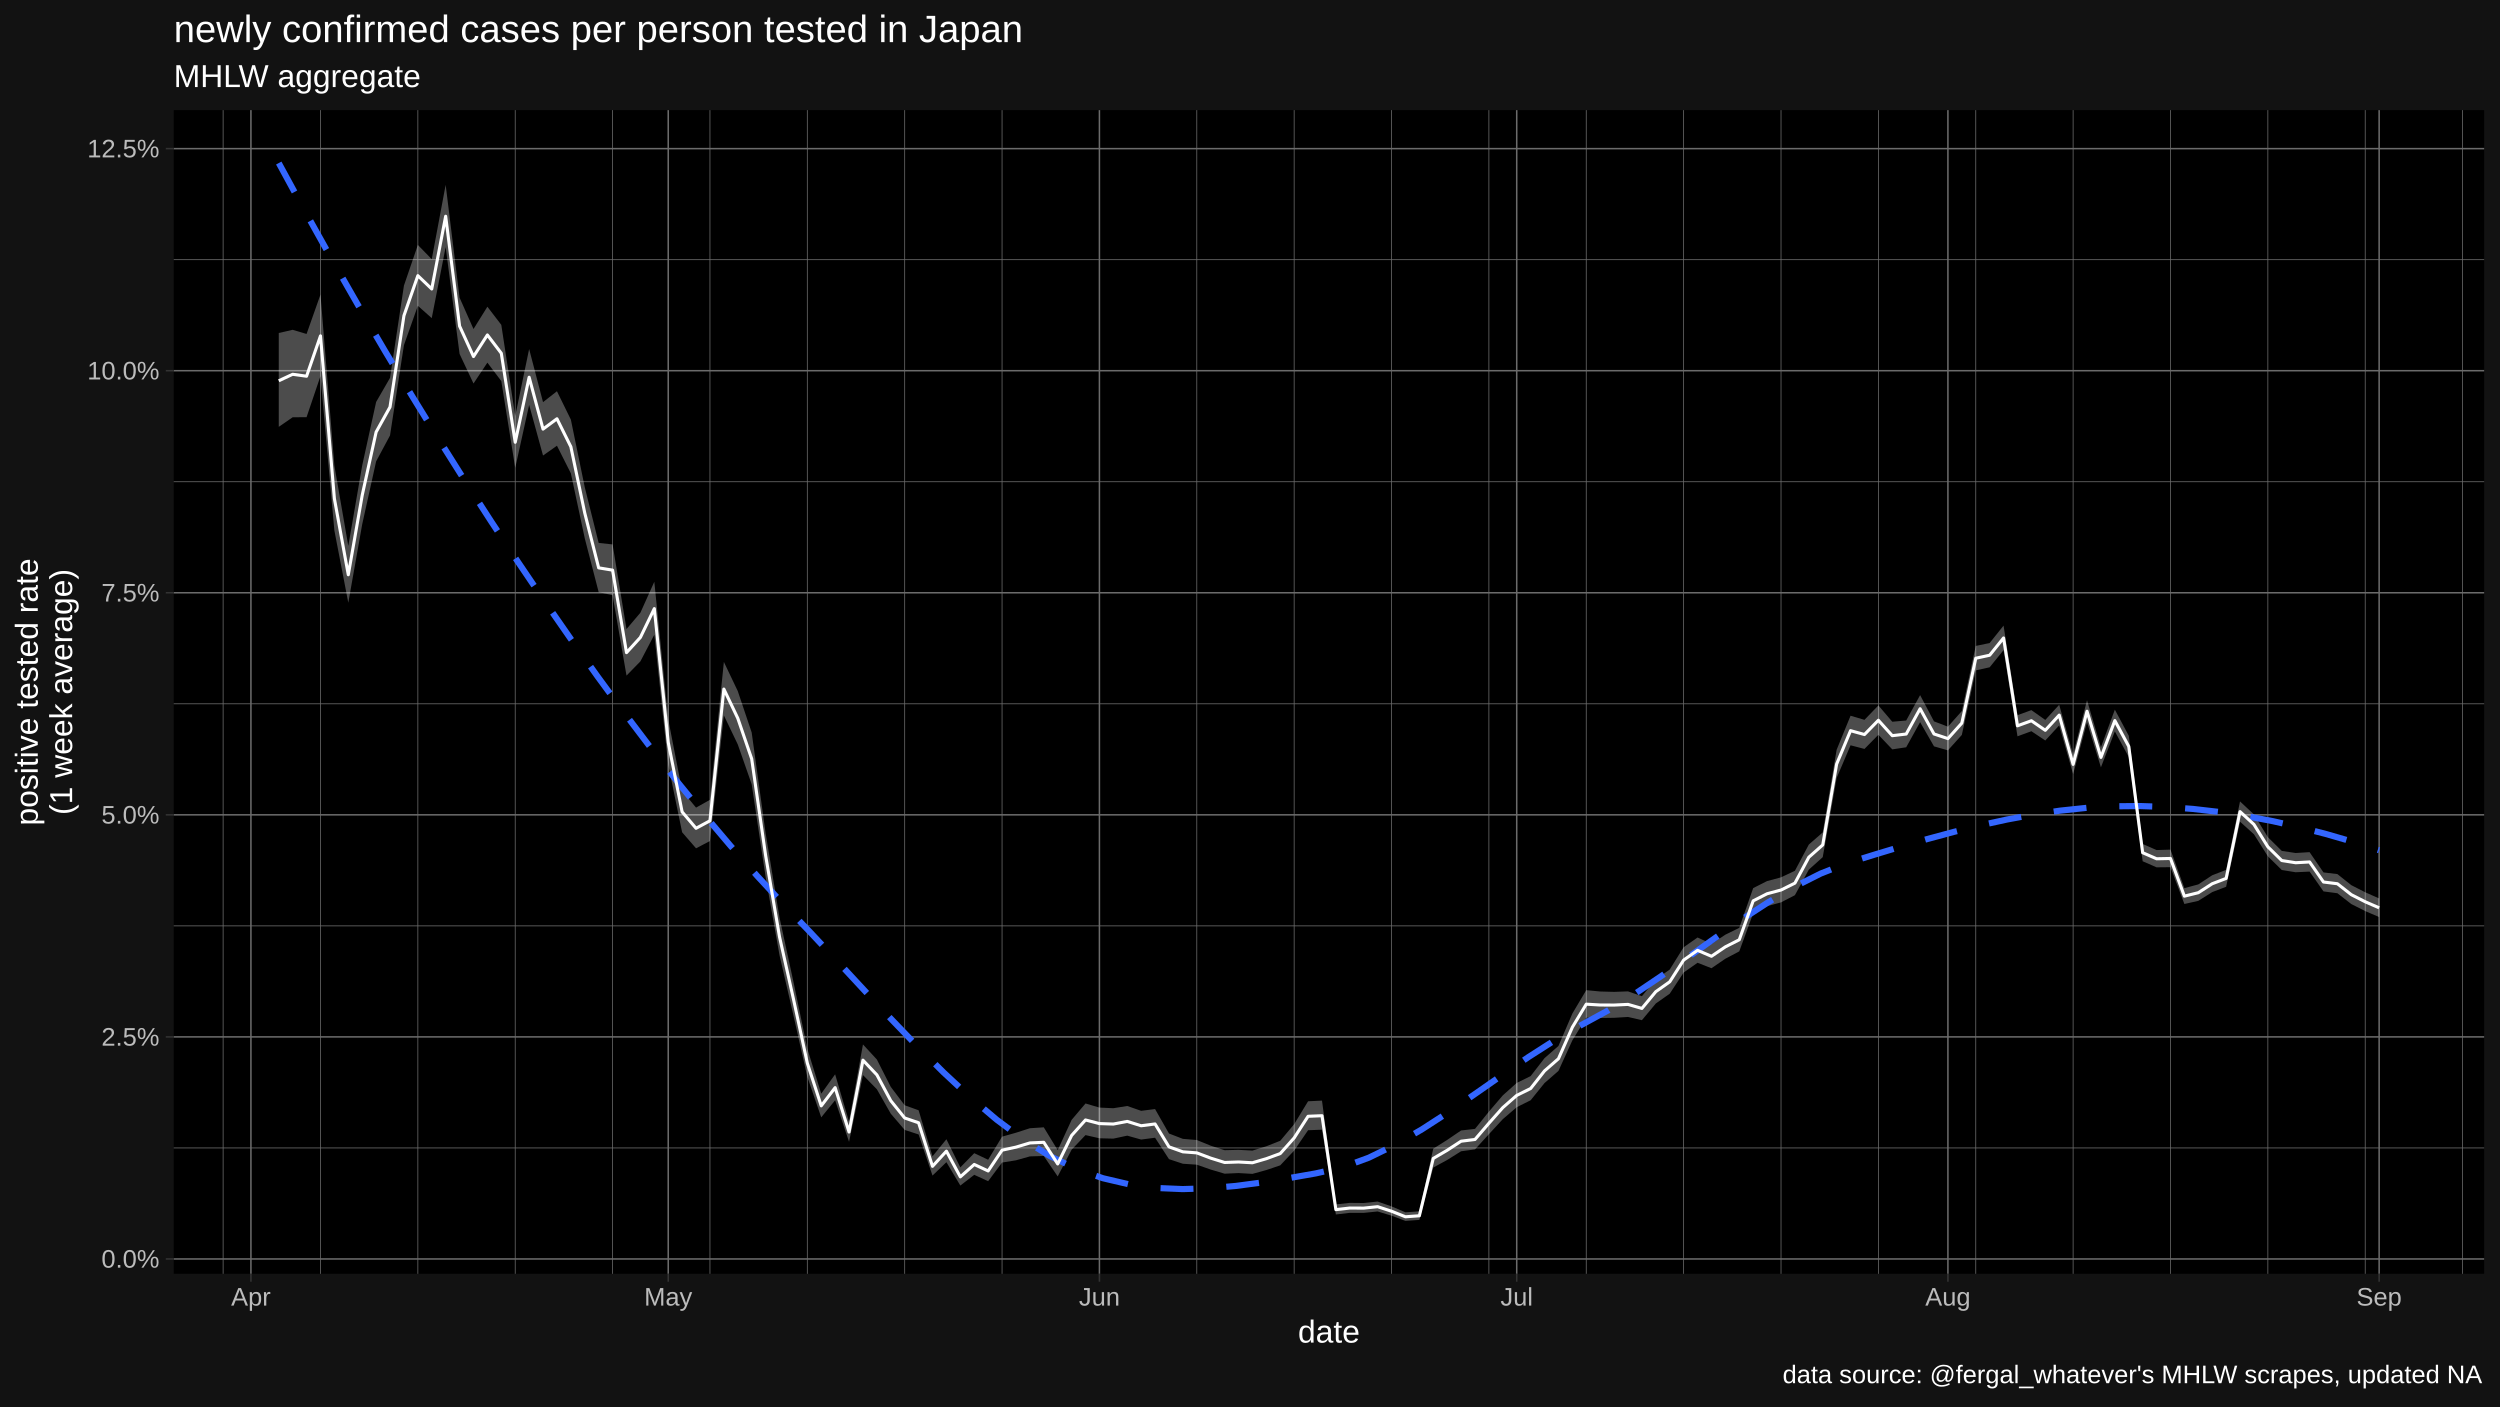
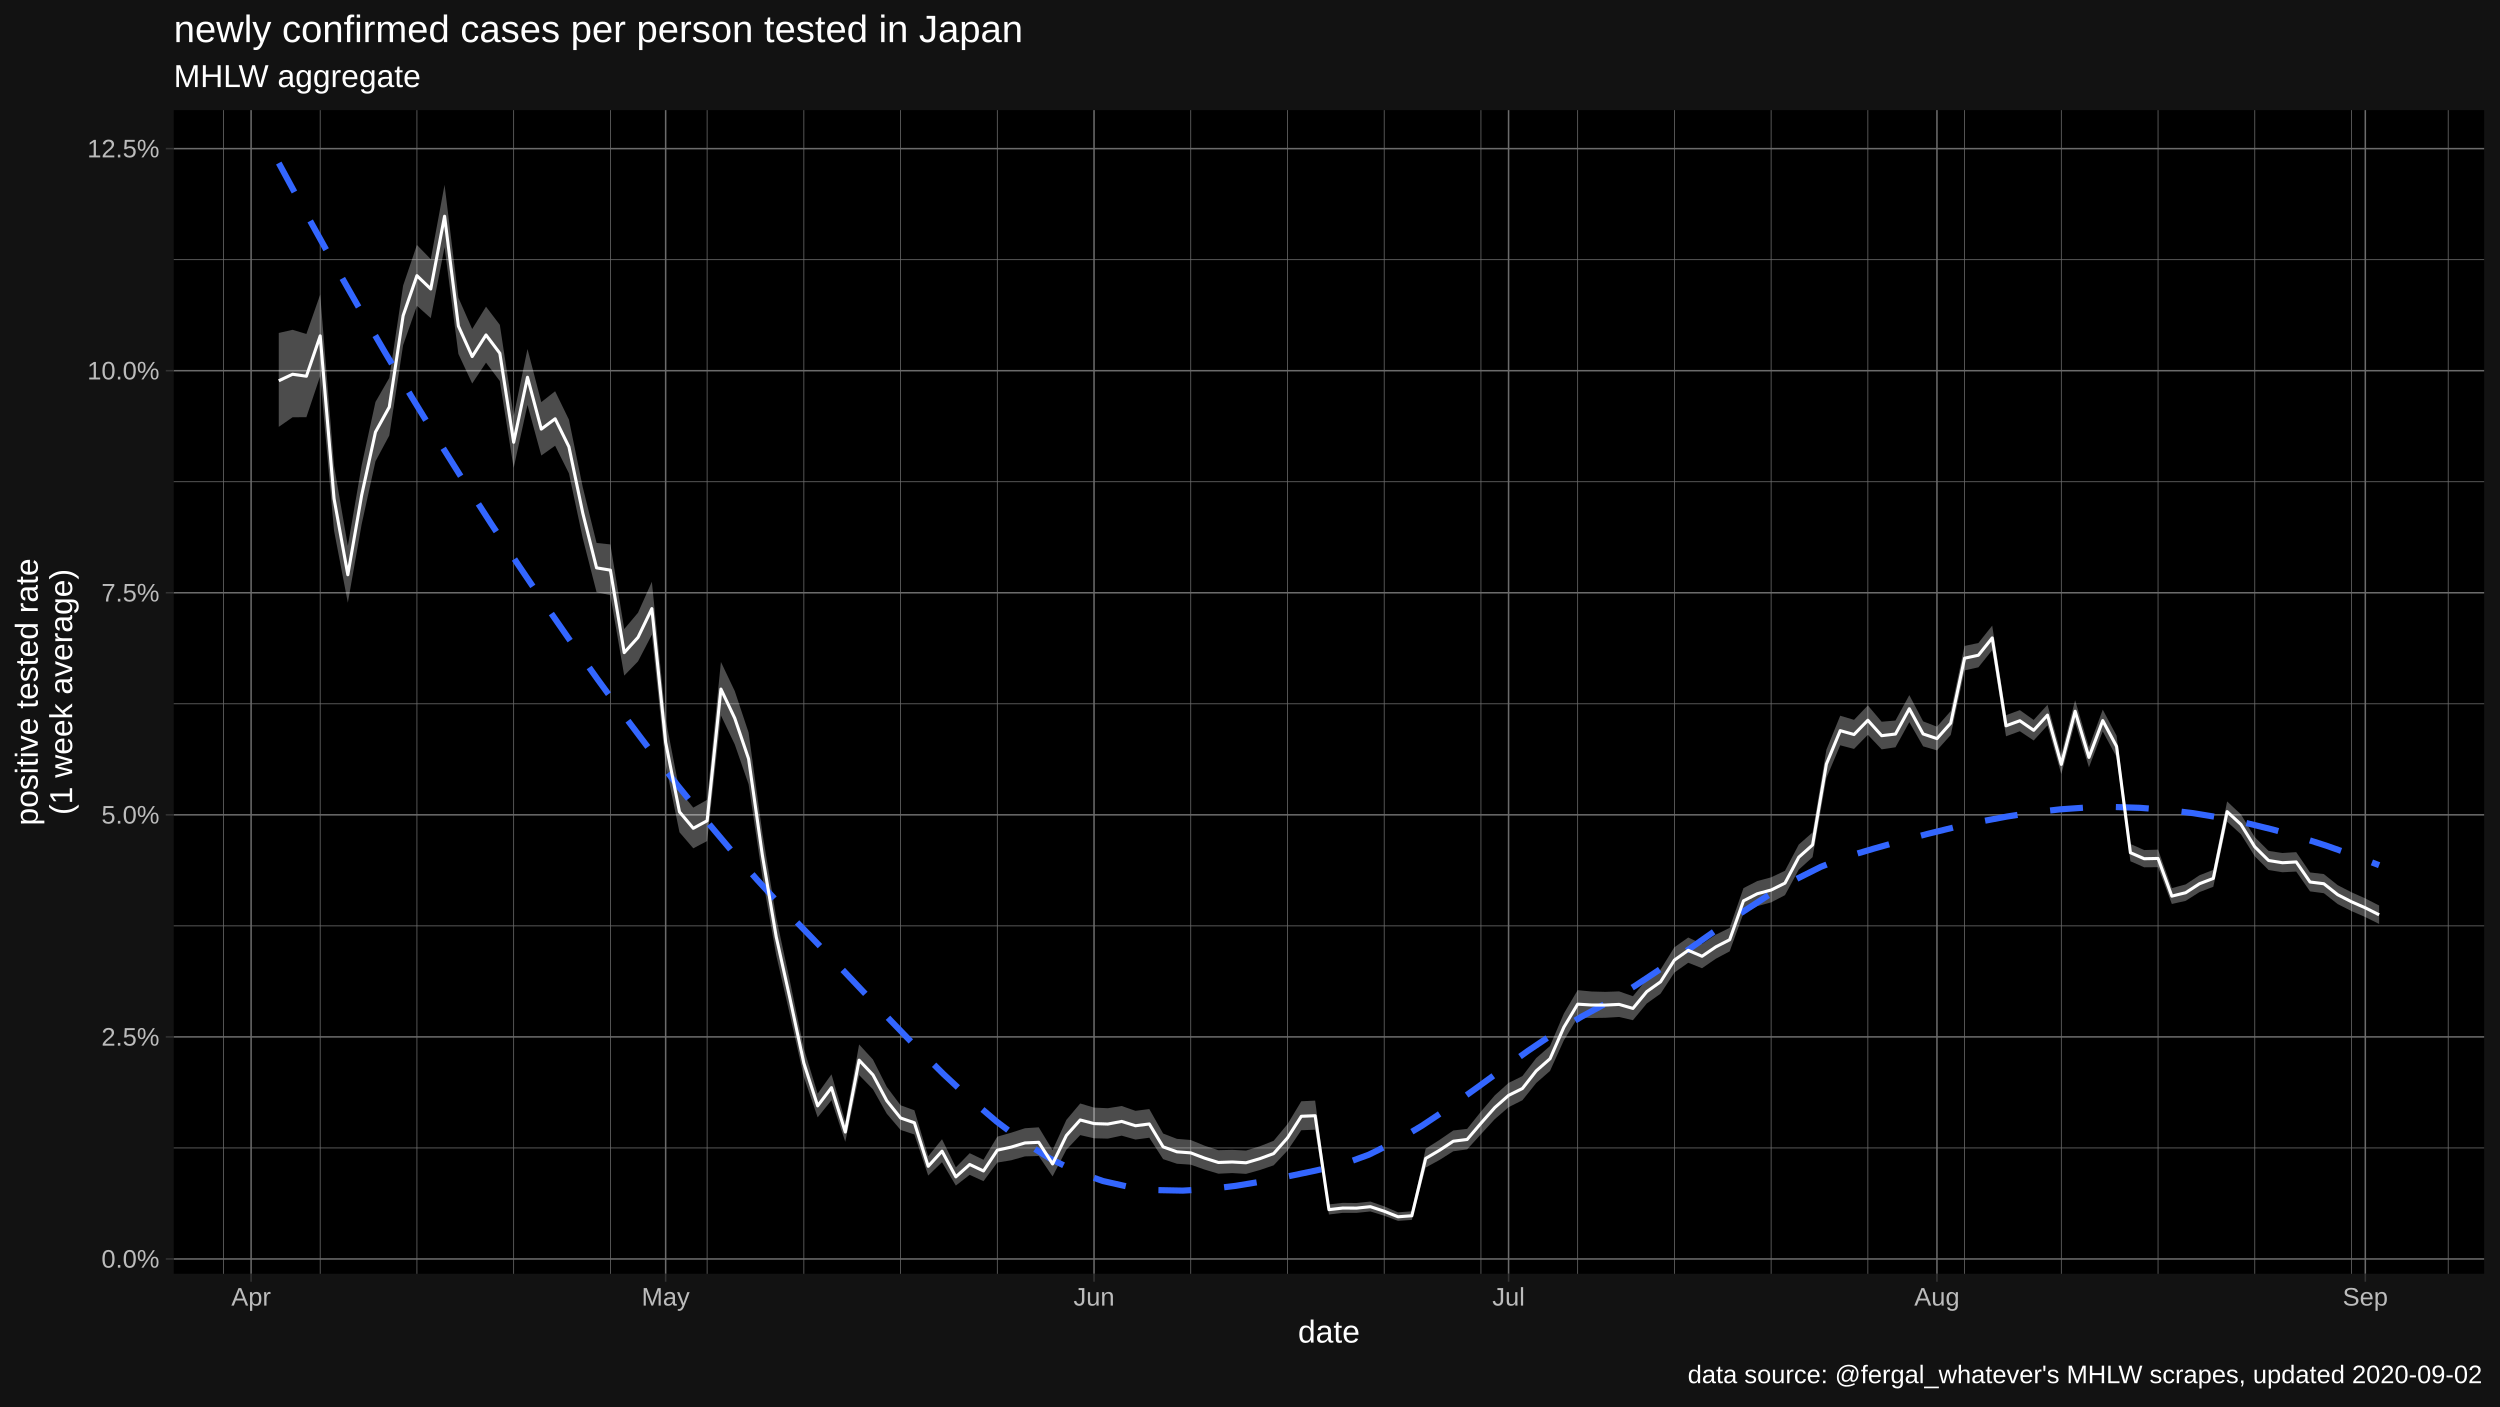
<svg xmlns="http://www.w3.org/2000/svg" viewBox="0 0 864.00 486.00">
  <defs>
    <style type="text/css">
    line, polyline, polygon, path, rect, circle {
      fill: none;
      stroke: #000000;
      stroke-linecap: round;
      stroke-linejoin: round;
      stroke-miterlimit: 10.00;
    }
  </style>
  </defs>
  <rect width="100%" height="100%" style="stroke: none; fill: #FFFFFF;" />
  <rect x="0.00" y="0.00" width="864.00" height="486.00" style="stroke-width: 1.07; stroke: #121212; fill: #121212;" />
  <defs>
    <clipPath id="cpNjAuMDR8ODU4LjUyfDQ0MC4yMnwzOC4wNw==">
      <rect x="60.04" y="38.07" width="798.48" height="402.15" />
    </clipPath>
  </defs>
  <rect x="60.04" y="38.07" width="798.48" height="402.15" style="stroke-width: 1.07; stroke: none; fill: #000000;" clip-path="url(#cpNjAuMDR8ODU4LjUyfDQ0MC4yMnwzOC4wNw==)" />
  <polyline points="60.04,396.72 858.52,396.72 " style="stroke-width: 0.27; stroke: #6B6B6B; stroke-linecap: butt;" clip-path="url(#cpNjAuMDR8ODU4LjUyfDQ0MC4yMnwzOC4wNw==)" />
  <polyline points="60.04,319.98 858.52,319.98 " style="stroke-width: 0.27; stroke: #6B6B6B; stroke-linecap: butt;" clip-path="url(#cpNjAuMDR8ODU4LjUyfDQ0MC4yMnwzOC4wNw==)" />
  <polyline points="60.04,243.23 858.52,243.23 " style="stroke-width: 0.27; stroke: #6B6B6B; stroke-linecap: butt;" clip-path="url(#cpNjAuMDR8ODU4LjUyfDQ0MC4yMnwzOC4wNw==)" />
  <polyline points="60.04,166.48 858.52,166.48 " style="stroke-width: 0.27; stroke: #6B6B6B; stroke-linecap: butt;" clip-path="url(#cpNjAuMDR8ODU4LjUyfDQ0MC4yMnwzOC4wNw==)" />
  <polyline points="60.04,89.74 858.52,89.74 " style="stroke-width: 0.27; stroke: #6B6B6B; stroke-linecap: butt;" clip-path="url(#cpNjAuMDR8ODU4LjUyfDQ0MC4yMnwzOC4wNw==)" />
-   <polyline points="77.11,440.22 77.11,38.07 " style="stroke-width: 0.27; stroke: #6B6B6B; stroke-linecap: butt;" clip-path="url(#cpNjAuMDR8ODU4LjUyfDQ0MC4yMnwzOC4wNw==)" />
-   <polyline points="110.76,440.22 110.76,38.07 " style="stroke-width: 0.27; stroke: #6B6B6B; stroke-linecap: butt;" clip-path="url(#cpNjAuMDR8ODU4LjUyfDQ0MC4yMnwzOC4wNw==)" />
-   <polyline points="144.41,440.22 144.41,38.07 " style="stroke-width: 0.27; stroke: #6B6B6B; stroke-linecap: butt;" clip-path="url(#cpNjAuMDR8ODU4LjUyfDQ0MC4yMnwzOC4wNw==)" />
-   <polyline points="178.06,440.22 178.06,38.07 " style="stroke-width: 0.27; stroke: #6B6B6B; stroke-linecap: butt;" clip-path="url(#cpNjAuMDR8ODU4LjUyfDQ0MC4yMnwzOC4wNw==)" />
-   <polyline points="211.71,440.22 211.71,38.07 " style="stroke-width: 0.27; stroke: #6B6B6B; stroke-linecap: butt;" clip-path="url(#cpNjAuMDR8ODU4LjUyfDQ0MC4yMnwzOC4wNw==)" />
-   <polyline points="245.36,440.22 245.36,38.07 " style="stroke-width: 0.27; stroke: #6B6B6B; stroke-linecap: butt;" clip-path="url(#cpNjAuMDR8ODU4LjUyfDQ0MC4yMnwzOC4wNw==)" />
-   <polyline points="279.01,440.22 279.01,38.07 " style="stroke-width: 0.27; stroke: #6B6B6B; stroke-linecap: butt;" clip-path="url(#cpNjAuMDR8ODU4LjUyfDQ0MC4yMnwzOC4wNw==)" />
-   <polyline points="312.66,440.22 312.66,38.07 " style="stroke-width: 0.27; stroke: #6B6B6B; stroke-linecap: butt;" clip-path="url(#cpNjAuMDR8ODU4LjUyfDQ0MC4yMnwzOC4wNw==)" />
-   <polyline points="346.31,440.22 346.31,38.07 " style="stroke-width: 0.27; stroke: #6B6B6B; stroke-linecap: butt;" clip-path="url(#cpNjAuMDR8ODU4LjUyfDQ0MC4yMnwzOC4wNw==)" />
-   <polyline points="413.61,440.22 413.61,38.07 " style="stroke-width: 0.27; stroke: #6B6B6B; stroke-linecap: butt;" clip-path="url(#cpNjAuMDR8ODU4LjUyfDQ0MC4yMnwzOC4wNw==)" />
-   <polyline points="447.26,440.22 447.26,38.07 " style="stroke-width: 0.27; stroke: #6B6B6B; stroke-linecap: butt;" clip-path="url(#cpNjAuMDR8ODU4LjUyfDQ0MC4yMnwzOC4wNw==)" />
-   <polyline points="480.91,440.22 480.91,38.07 " style="stroke-width: 0.27; stroke: #6B6B6B; stroke-linecap: butt;" clip-path="url(#cpNjAuMDR8ODU4LjUyfDQ0MC4yMnwzOC4wNw==)" />
-   <polyline points="514.56,440.22 514.56,38.07 " style="stroke-width: 0.27; stroke: #6B6B6B; stroke-linecap: butt;" clip-path="url(#cpNjAuMDR8ODU4LjUyfDQ0MC4yMnwzOC4wNw==)" />
-   <polyline points="548.21,440.22 548.21,38.07 " style="stroke-width: 0.27; stroke: #6B6B6B; stroke-linecap: butt;" clip-path="url(#cpNjAuMDR8ODU4LjUyfDQ0MC4yMnwzOC4wNw==)" />
-   <polyline points="581.86,440.22 581.86,38.07 " style="stroke-width: 0.27; stroke: #6B6B6B; stroke-linecap: butt;" clip-path="url(#cpNjAuMDR8ODU4LjUyfDQ0MC4yMnwzOC4wNw==)" />
-   <polyline points="615.52,440.22 615.52,38.07 " style="stroke-width: 0.27; stroke: #6B6B6B; stroke-linecap: butt;" clip-path="url(#cpNjAuMDR8ODU4LjUyfDQ0MC4yMnwzOC4wNw==)" />
-   <polyline points="649.17,440.22 649.17,38.07 " style="stroke-width: 0.27; stroke: #6B6B6B; stroke-linecap: butt;" clip-path="url(#cpNjAuMDR8ODU4LjUyfDQ0MC4yMnwzOC4wNw==)" />
-   <polyline points="682.82,440.22 682.82,38.07 " style="stroke-width: 0.27; stroke: #6B6B6B; stroke-linecap: butt;" clip-path="url(#cpNjAuMDR8ODU4LjUyfDQ0MC4yMnwzOC4wNw==)" />
-   <polyline points="716.47,440.22 716.47,38.07 " style="stroke-width: 0.27; stroke: #6B6B6B; stroke-linecap: butt;" clip-path="url(#cpNjAuMDR8ODU4LjUyfDQ0MC4yMnwzOC4wNw==)" />
-   <polyline points="750.12,440.22 750.12,38.07 " style="stroke-width: 0.27; stroke: #6B6B6B; stroke-linecap: butt;" clip-path="url(#cpNjAuMDR8ODU4LjUyfDQ0MC4yMnwzOC4wNw==)" />
-   <polyline points="783.77,440.22 783.77,38.07 " style="stroke-width: 0.27; stroke: #6B6B6B; stroke-linecap: butt;" clip-path="url(#cpNjAuMDR8ODU4LjUyfDQ0MC4yMnwzOC4wNw==)" />
-   <polyline points="817.42,440.22 817.42,38.07 " style="stroke-width: 0.27; stroke: #6B6B6B; stroke-linecap: butt;" clip-path="url(#cpNjAuMDR8ODU4LjUyfDQ0MC4yMnwzOC4wNw==)" />
-   <polyline points="851.07,440.22 851.07,38.07 " style="stroke-width: 0.27; stroke: #6B6B6B; stroke-linecap: butt;" clip-path="url(#cpNjAuMDR8ODU4LjUyfDQ0MC4yMnwzOC4wNw==)" />
+   <polyline points="77.23,440.22 77.23,38.07 " style="stroke-width: 0.27; stroke: #6B6B6B; stroke-linecap: butt;" clip-path="url(#cpNjAuMDR8ODU4LjUyfDQ0MC4yMnwzOC4wNw==)" />
+   <polyline points="110.66,440.22 110.66,38.07 " style="stroke-width: 0.27; stroke: #6B6B6B; stroke-linecap: butt;" clip-path="url(#cpNjAuMDR8ODU4LjUyfDQ0MC4yMnwzOC4wNw==)" />
+   <polyline points="144.09,440.22 144.09,38.07 " style="stroke-width: 0.27; stroke: #6B6B6B; stroke-linecap: butt;" clip-path="url(#cpNjAuMDR8ODU4LjUyfDQ0MC4yMnwzOC4wNw==)" />
+   <polyline points="177.52,440.22 177.52,38.07 " style="stroke-width: 0.27; stroke: #6B6B6B; stroke-linecap: butt;" clip-path="url(#cpNjAuMDR8ODU4LjUyfDQ0MC4yMnwzOC4wNw==)" />
+   <polyline points="210.95,440.22 210.95,38.07 " style="stroke-width: 0.27; stroke: #6B6B6B; stroke-linecap: butt;" clip-path="url(#cpNjAuMDR8ODU4LjUyfDQ0MC4yMnwzOC4wNw==)" />
+   <polyline points="244.38,440.22 244.38,38.07 " style="stroke-width: 0.27; stroke: #6B6B6B; stroke-linecap: butt;" clip-path="url(#cpNjAuMDR8ODU4LjUyfDQ0MC4yMnwzOC4wNw==)" />
+   <polyline points="277.81,440.22 277.81,38.07 " style="stroke-width: 0.27; stroke: #6B6B6B; stroke-linecap: butt;" clip-path="url(#cpNjAuMDR8ODU4LjUyfDQ0MC4yMnwzOC4wNw==)" />
+   <polyline points="311.24,440.22 311.24,38.07 " style="stroke-width: 0.27; stroke: #6B6B6B; stroke-linecap: butt;" clip-path="url(#cpNjAuMDR8ODU4LjUyfDQ0MC4yMnwzOC4wNw==)" />
+   <polyline points="344.67,440.22 344.67,38.07 " style="stroke-width: 0.27; stroke: #6B6B6B; stroke-linecap: butt;" clip-path="url(#cpNjAuMDR8ODU4LjUyfDQ0MC4yMnwzOC4wNw==)" />
+   <polyline points="411.52,440.22 411.52,38.07 " style="stroke-width: 0.27; stroke: #6B6B6B; stroke-linecap: butt;" clip-path="url(#cpNjAuMDR8ODU4LjUyfDQ0MC4yMnwzOC4wNw==)" />
+   <polyline points="444.95,440.22 444.95,38.07 " style="stroke-width: 0.27; stroke: #6B6B6B; stroke-linecap: butt;" clip-path="url(#cpNjAuMDR8ODU4LjUyfDQ0MC4yMnwzOC4wNw==)" />
+   <polyline points="478.38,440.22 478.38,38.07 " style="stroke-width: 0.27; stroke: #6B6B6B; stroke-linecap: butt;" clip-path="url(#cpNjAuMDR8ODU4LjUyfDQ0MC4yMnwzOC4wNw==)" />
+   <polyline points="511.81,440.22 511.81,38.07 " style="stroke-width: 0.27; stroke: #6B6B6B; stroke-linecap: butt;" clip-path="url(#cpNjAuMDR8ODU4LjUyfDQ0MC4yMnwzOC4wNw==)" />
+   <polyline points="545.24,440.22 545.24,38.07 " style="stroke-width: 0.27; stroke: #6B6B6B; stroke-linecap: butt;" clip-path="url(#cpNjAuMDR8ODU4LjUyfDQ0MC4yMnwzOC4wNw==)" />
+   <polyline points="578.67,440.22 578.67,38.07 " style="stroke-width: 0.27; stroke: #6B6B6B; stroke-linecap: butt;" clip-path="url(#cpNjAuMDR8ODU4LjUyfDQ0MC4yMnwzOC4wNw==)" />
+   <polyline points="612.10,440.22 612.10,38.07 " style="stroke-width: 0.27; stroke: #6B6B6B; stroke-linecap: butt;" clip-path="url(#cpNjAuMDR8ODU4LjUyfDQ0MC4yMnwzOC4wNw==)" />
+   <polyline points="645.53,440.22 645.53,38.07 " style="stroke-width: 0.27; stroke: #6B6B6B; stroke-linecap: butt;" clip-path="url(#cpNjAuMDR8ODU4LjUyfDQ0MC4yMnwzOC4wNw==)" />
+   <polyline points="678.96,440.22 678.96,38.07 " style="stroke-width: 0.27; stroke: #6B6B6B; stroke-linecap: butt;" clip-path="url(#cpNjAuMDR8ODU4LjUyfDQ0MC4yMnwzOC4wNw==)" />
+   <polyline points="712.39,440.22 712.39,38.07 " style="stroke-width: 0.27; stroke: #6B6B6B; stroke-linecap: butt;" clip-path="url(#cpNjAuMDR8ODU4LjUyfDQ0MC4yMnwzOC4wNw==)" />
+   <polyline points="745.82,440.22 745.82,38.07 " style="stroke-width: 0.27; stroke: #6B6B6B; stroke-linecap: butt;" clip-path="url(#cpNjAuMDR8ODU4LjUyfDQ0MC4yMnwzOC4wNw==)" />
+   <polyline points="779.25,440.22 779.25,38.07 " style="stroke-width: 0.27; stroke: #6B6B6B; stroke-linecap: butt;" clip-path="url(#cpNjAuMDR8ODU4LjUyfDQ0MC4yMnwzOC4wNw==)" />
+   <polyline points="812.67,440.22 812.67,38.07 " style="stroke-width: 0.27; stroke: #6B6B6B; stroke-linecap: butt;" clip-path="url(#cpNjAuMDR8ODU4LjUyfDQ0MC4yMnwzOC4wNw==)" />
+   <polyline points="846.10,440.22 846.10,38.07 " style="stroke-width: 0.27; stroke: #6B6B6B; stroke-linecap: butt;" clip-path="url(#cpNjAuMDR8ODU4LjUyfDQ0MC4yMnwzOC4wNw==)" />
  <polyline points="60.04,435.10 858.52,435.10 " style="stroke-width: 0.53; stroke: #6B6B6B; stroke-linecap: butt;" clip-path="url(#cpNjAuMDR8ODU4LjUyfDQ0MC4yMnwzOC4wNw==)" />
  <polyline points="60.04,358.35 858.52,358.35 " style="stroke-width: 0.53; stroke: #6B6B6B; stroke-linecap: butt;" clip-path="url(#cpNjAuMDR8ODU4LjUyfDQ0MC4yMnwzOC4wNw==)" />
  <polyline points="60.04,281.60 858.52,281.60 " style="stroke-width: 0.53; stroke: #6B6B6B; stroke-linecap: butt;" clip-path="url(#cpNjAuMDR8ODU4LjUyfDQ0MC4yMnwzOC4wNw==)" />
  <polyline points="60.04,204.86 858.52,204.86 " style="stroke-width: 0.53; stroke: #6B6B6B; stroke-linecap: butt;" clip-path="url(#cpNjAuMDR8ODU4LjUyfDQ0MC4yMnwzOC4wNw==)" />
  <polyline points="60.04,128.11 858.52,128.11 " style="stroke-width: 0.53; stroke: #6B6B6B; stroke-linecap: butt;" clip-path="url(#cpNjAuMDR8ODU4LjUyfDQ0MC4yMnwzOC4wNw==)" />
  <polyline points="60.04,51.36 858.52,51.36 " style="stroke-width: 0.53; stroke: #6B6B6B; stroke-linecap: butt;" clip-path="url(#cpNjAuMDR8ODU4LjUyfDQ0MC4yMnwzOC4wNw==)" />
-   <polyline points="86.72,440.22 86.72,38.07 " style="stroke-width: 0.53; stroke: #6B6B6B; stroke-linecap: butt;" clip-path="url(#cpNjAuMDR8ODU4LjUyfDQ0MC4yMnwzOC4wNw==)" />
-   <polyline points="230.94,440.22 230.94,38.07 " style="stroke-width: 0.53; stroke: #6B6B6B; stroke-linecap: butt;" clip-path="url(#cpNjAuMDR8ODU4LjUyfDQ0MC4yMnwzOC4wNw==)" />
-   <polyline points="379.96,440.22 379.96,38.07 " style="stroke-width: 0.53; stroke: #6B6B6B; stroke-linecap: butt;" clip-path="url(#cpNjAuMDR8ODU4LjUyfDQ0MC4yMnwzOC4wNw==)" />
-   <polyline points="524.18,440.22 524.18,38.07 " style="stroke-width: 0.53; stroke: #6B6B6B; stroke-linecap: butt;" clip-path="url(#cpNjAuMDR8ODU4LjUyfDQ0MC4yMnwzOC4wNw==)" />
-   <polyline points="673.20,440.22 673.20,38.07 " style="stroke-width: 0.53; stroke: #6B6B6B; stroke-linecap: butt;" clip-path="url(#cpNjAuMDR8ODU4LjUyfDQ0MC4yMnwzOC4wNw==)" />
-   <polyline points="822.23,440.22 822.23,38.07 " style="stroke-width: 0.53; stroke: #6B6B6B; stroke-linecap: butt;" clip-path="url(#cpNjAuMDR8ODU4LjUyfDQ0MC4yMnwzOC4wNw==)" />
-   <polygon points="96.34,115.08 101.14,113.98 105.95,115.42 110.76,101.79 115.56,160.92 120.37,188.67 125.18,160.83 129.99,138.92 134.79,130.60 139.60,98.70 144.41,84.65 149.21,89.58 154.02,63.88 158.83,102.87 163.64,113.71 168.44,106.00 173.25,112.27 178.06,143.79 182.87,120.62 187.67,138.98 192.48,135.21 197.29,145.02 202.09,168.37 206.90,187.64 211.71,188.15 216.52,217.41 221.32,211.75 226.13,201.06 230.94,248.59 235.74,273.29 240.55,279.11 245.36,276.42 250.17,228.76 254.97,238.83 259.78,253.15 264.59,287.90 269.40,317.13 274.20,339.24 279.01,362.44 283.82,377.97 288.62,371.28 293.43,387.66 298.24,360.96 303.05,366.17 307.85,375.62 312.66,381.98 317.47,383.71 322.27,399.62 327.08,393.72 331.89,403.45 336.70,398.54 341.50,400.81 346.31,392.83 351.12,391.47 355.93,389.92 360.73,389.60 365.54,397.49 370.35,387.03 375.15,381.36 379.96,382.78 384.77,383.00 389.58,382.23 394.38,383.90 399.19,383.29 404.00,391.74 408.80,393.59 413.61,393.99 418.42,395.95 423.23,397.51 428.03,397.39 432.84,397.64 437.65,396.15 442.46,394.25 447.26,388.52 452.07,380.60 456.88,380.37 461.68,416.24 466.49,415.71 471.30,415.76 476.11,415.25 480.91,416.93 485.72,418.98 490.53,418.63 495.33,396.99 500.14,393.96 504.95,390.69 509.76,390.14 514.56,384.18 519.37,378.56 524.18,374.26 528.99,371.90 533.79,365.69 538.60,361.49 543.41,350.27 548.21,342.20 553.02,342.66 557.83,342.79 562.64,342.62 567.44,344.29 572.25,338.46 577.06,335.07 581.86,327.37 586.67,324.00 591.48,326.24 596.29,323.02 601.09,320.66 605.90,306.93 610.71,304.49 615.52,303.21 620.32,300.94 625.13,291.88 629.94,287.68 634.74,259.12 639.55,247.36 644.36,248.78 649.17,243.79 653.97,249.43 658.78,249.01 663.59,240.23 668.39,249.30 673.20,251.14 678.01,245.74 682.82,223.23 687.62,222.23 692.43,216.21 697.24,247.16 702.05,245.42 706.85,248.81 711.66,243.57 716.47,260.76 721.27,242.00 726.08,258.26 730.89,245.25 735.70,254.26 740.50,291.68 745.31,293.78 750.12,293.63 754.92,306.94 759.73,305.65 764.54,302.49 769.35,300.63 774.15,276.97 778.96,281.46 783.77,289.32 788.58,294.07 793.38,294.80 798.19,294.50 803.00,301.51 807.80,302.08 812.61,305.91 817.42,308.37 822.23,310.50 822.23,316.94 817.42,314.87 812.61,312.44 807.80,308.70 803.00,308.07 798.19,301.22 793.38,301.45 788.58,300.67 783.77,295.94 778.96,288.32 774.15,283.97 769.35,306.47 764.54,308.31 759.73,311.34 754.92,312.42 750.12,299.70 745.31,299.75 740.50,297.65 735.70,261.63 730.89,252.77 726.08,265.20 721.27,249.57 716.47,267.53 711.66,250.69 706.85,255.92 702.05,252.71 697.24,254.47 692.43,224.68 687.62,230.62 682.82,231.68 678.01,253.99 673.20,259.32 668.39,257.94 663.59,249.57 658.78,258.26 653.97,258.98 649.17,253.94 644.36,258.83 639.55,257.57 634.74,268.89 629.94,296.23 625.13,300.55 620.32,309.38 615.52,311.86 610.71,313.17 605.90,315.64 601.09,328.79 596.29,331.33 591.48,334.62 586.67,332.73 581.86,336.12 577.06,343.42 572.25,346.81 567.44,352.58 562.64,351.46 557.83,351.75 553.02,351.82 548.21,351.70 543.41,359.55 538.60,370.11 533.79,374.30 528.99,380.25 524.18,382.65 519.37,386.78 514.56,391.98 509.76,397.23 504.95,397.88 500.14,400.89 495.33,403.51 490.53,421.60 485.72,421.94 480.91,420.14 476.11,418.68 471.30,419.17 466.49,419.16 461.68,419.72 456.88,390.42 452.07,390.61 447.26,397.64 442.46,402.74 437.65,404.37 432.84,405.69 428.03,405.41 423.23,405.63 418.42,404.20 413.61,402.51 408.80,402.19 404.00,400.60 399.19,393.20 394.38,393.83 389.58,392.48 384.77,393.51 379.96,393.39 375.15,392.29 370.35,397.34 365.54,406.57 360.73,399.51 355.93,399.65 351.12,401.00 346.31,401.78 341.50,408.22 336.70,406.02 331.89,409.73 327.08,401.65 322.27,406.28 317.47,392.07 312.66,390.50 307.85,384.89 303.05,376.46 298.24,371.54 293.43,394.61 288.62,380.25 283.82,386.16 279.01,372.17 274.20,350.87 269.40,330.12 264.59,303.03 259.78,271.03 254.97,257.27 250.17,247.24 245.36,290.66 240.55,293.18 235.74,287.63 230.94,264.29 226.13,219.37 221.32,228.57 216.52,233.49 211.71,205.71 206.90,204.65 202.09,186.02 197.29,163.59 192.48,154.04 187.67,157.43 182.87,139.94 178.06,161.70 173.25,131.70 168.44,125.33 163.64,132.54 158.83,122.32 154.02,85.38 149.21,109.95 144.41,105.68 139.60,119.28 134.79,150.50 129.99,159.45 125.18,181.19 120.37,208.31 115.56,183.35 110.76,129.97 105.95,144.18 101.14,144.21 96.34,147.52 " style="stroke-width: 1.07; stroke: none; fill: #FFFFFF; fill-opacity: 0.30;" clip-path="url(#cpNjAuMDR8ODU4LjUyfDQ0MC4yMnwzOC4wNw==)" />
-   <polyline points="96.34,56.35 105.52,73.21 114.71,89.66 123.90,105.71 133.09,121.37 142.28,136.65 151.47,151.57 160.65,166.13 169.84,180.35 179.03,194.23 188.22,207.79 197.41,221.02 206.60,233.90 215.79,246.41 224.97,258.53 234.16,270.25 243.35,281.54 252.54,292.39 261.73,302.78 270.92,312.70 280.11,322.29 289.29,332.10 298.48,342.01 307.67,351.85 316.86,361.43 326.05,370.59 335.24,379.15 344.42,386.94 353.61,393.78 362.80,399.51 371.99,403.96 381.18,407.20 390.37,409.35 399.56,410.56 408.74,410.95 417.93,410.67 427.12,409.86 436.31,408.64 445.50,407.15 454.69,405.53 463.87,403.47 473.06,400.10 482.25,395.62 491.44,390.29 500.63,384.35 509.82,378.04 519.01,371.63 528.19,365.35 537.38,359.46 546.57,354.20 555.76,349.20 564.95,343.52 574.14,337.33 583.33,330.86 592.51,324.33 601.70,317.95 610.89,311.94 620.08,306.51 629.27,301.89 638.46,298.28 647.64,295.42 656.83,292.65 666.02,289.99 675.21,287.51 684.40,285.24 693.59,283.23 702.78,281.53 711.96,280.16 721.15,279.19 730.34,278.66 739.53,278.57 748.72,278.88 757.91,279.57 767.10,280.63 776.28,282.04 785.47,283.79 794.66,285.86 803.85,288.23 813.04,290.89 822.23,293.83 " style="stroke-width: 2.13; stroke: #3366FF; stroke-dasharray: 11.38,11.38; stroke-linecap: butt;" clip-path="url(#cpNjAuMDR8ODU4LjUyfDQ0MC4yMnwzOC4wNw==)" />
-   <polyline points="96.34,131.59 101.14,129.35 105.95,130.02 110.76,116.08 115.56,172.30 120.37,198.63 125.18,171.15 129.99,149.31 134.79,140.66 139.60,109.10 144.41,95.27 149.21,99.87 154.02,74.74 158.83,112.69 163.64,123.22 168.44,115.76 173.25,122.09 178.06,152.84 182.87,130.38 187.67,148.30 192.48,144.73 197.29,154.41 202.09,177.30 206.90,196.25 211.71,197.04 216.52,225.55 221.32,220.28 226.13,210.34 230.94,256.56 235.74,280.58 240.55,286.26 245.36,283.66 250.17,238.15 254.97,248.21 259.78,262.25 264.59,295.61 269.40,323.77 274.20,345.19 279.01,367.43 283.82,382.18 288.62,375.89 293.43,391.23 298.24,366.40 303.05,371.47 307.85,380.40 312.66,386.38 317.47,388.03 322.27,403.08 327.08,397.84 331.89,406.72 336.70,402.44 341.50,404.68 346.31,397.50 351.12,396.45 355.93,395.00 360.73,394.78 365.54,402.26 370.35,392.42 375.15,387.06 379.96,388.31 384.77,388.47 389.58,387.56 394.38,389.06 399.19,388.44 404.00,396.35 408.80,398.07 413.61,398.43 418.42,400.25 423.23,401.75 428.03,401.58 432.84,401.85 437.65,400.44 442.46,398.67 447.26,393.26 452.07,385.79 456.88,385.59 461.68,418.05 466.49,417.50 471.30,417.53 476.11,417.03 480.91,418.60 485.72,420.52 490.53,420.17 495.33,400.36 500.14,397.54 504.95,394.40 509.76,393.80 514.56,388.20 519.37,382.79 524.18,378.57 528.99,376.19 533.79,370.10 538.60,365.90 543.41,355.01 548.21,347.04 553.02,347.33 557.83,347.35 562.64,347.12 567.44,348.51 572.25,342.71 577.06,339.31 581.86,331.81 586.67,328.43 591.48,330.49 596.29,327.23 601.09,324.78 605.90,311.34 610.71,308.88 615.52,307.59 620.32,305.21 625.13,296.26 629.94,292.00 634.74,264.06 639.55,252.52 644.36,253.85 649.17,248.92 653.97,254.25 658.78,253.68 663.59,244.94 668.39,253.66 673.20,255.26 678.01,249.90 682.82,227.49 687.62,226.45 692.43,220.48 697.24,250.84 702.05,249.09 706.85,252.39 711.66,247.15 716.47,264.17 721.27,245.81 726.08,261.75 730.89,249.04 735.70,257.97 740.50,294.69 745.31,296.79 750.12,296.69 754.92,309.71 759.73,308.52 764.54,305.42 769.35,303.58 774.15,280.50 778.96,284.92 783.77,292.66 788.58,297.40 793.38,298.16 798.19,297.89 803.00,304.82 807.80,305.42 812.61,309.20 817.42,311.65 822.23,313.75 " style="stroke-width: 1.07; stroke: #FFFFFF; stroke-linecap: butt;" clip-path="url(#cpNjAuMDR8ODU4LjUyfDQ0MC4yMnwzOC4wNw==)" />
+   <polyline points="86.78,440.22 86.78,38.07 " style="stroke-width: 0.53; stroke: #6B6B6B; stroke-linecap: butt;" clip-path="url(#cpNjAuMDR8ODU4LjUyfDQ0MC4yMnwzOC4wNw==)" />
+   <polyline points="230.05,440.22 230.05,38.07 " style="stroke-width: 0.53; stroke: #6B6B6B; stroke-linecap: butt;" clip-path="url(#cpNjAuMDR8ODU4LjUyfDQ0MC4yMnwzOC4wNw==)" />
+   <polyline points="378.10,440.22 378.10,38.07 " style="stroke-width: 0.53; stroke: #6B6B6B; stroke-linecap: butt;" clip-path="url(#cpNjAuMDR8ODU4LjUyfDQ0MC4yMnwzOC4wNw==)" />
+   <polyline points="521.36,440.22 521.36,38.07 " style="stroke-width: 0.53; stroke: #6B6B6B; stroke-linecap: butt;" clip-path="url(#cpNjAuMDR8ODU4LjUyfDQ0MC4yMnwzOC4wNw==)" />
+   <polyline points="669.41,440.22 669.41,38.07 " style="stroke-width: 0.53; stroke: #6B6B6B; stroke-linecap: butt;" clip-path="url(#cpNjAuMDR8ODU4LjUyfDQ0MC4yMnwzOC4wNw==)" />
+   <polyline points="817.45,440.22 817.45,38.07 " style="stroke-width: 0.53; stroke: #6B6B6B; stroke-linecap: butt;" clip-path="url(#cpNjAuMDR8ODU4LjUyfDQ0MC4yMnwzOC4wNw==)" />
+   <polygon points="96.34,115.07 101.11,113.98 105.89,115.42 110.66,101.79 115.44,160.92 120.21,188.67 124.99,160.83 129.76,138.92 134.54,130.60 139.32,98.70 144.09,84.65 148.87,89.58 153.64,63.88 158.42,102.87 163.19,113.71 167.97,105.99 172.74,112.27 177.52,143.79 182.30,120.62 187.07,138.97 191.85,135.21 196.62,145.02 201.40,168.37 206.17,187.64 210.95,188.15 215.73,217.41 220.50,211.75 225.28,201.06 230.05,248.59 234.83,273.29 239.60,279.11 244.38,276.42 249.15,228.76 253.93,238.82 258.71,253.15 263.48,287.90 268.26,317.13 273.03,339.24 277.81,362.44 282.58,377.97 287.36,371.28 292.13,387.66 296.91,360.96 301.69,366.17 306.46,375.62 311.24,381.98 316.01,383.71 320.79,399.62 325.56,393.72 330.34,403.45 335.12,398.54 339.89,400.81 344.67,392.83 349.44,391.47 354.22,389.92 358.99,389.60 363.77,397.49 368.54,387.03 373.32,381.36 378.10,382.78 382.87,383.00 387.65,382.23 392.42,383.90 397.20,383.29 401.97,391.74 406.75,393.59 411.52,393.98 416.30,395.95 421.08,397.51 425.85,397.39 430.63,397.64 435.40,396.15 440.18,394.25 444.95,388.52 449.73,380.60 454.51,380.37 459.28,416.24 464.06,415.71 468.83,415.76 473.61,415.25 478.38,416.93 483.16,418.98 487.93,418.63 492.71,396.99 497.49,393.96 502.26,390.69 507.04,390.14 511.81,384.18 516.59,378.56 521.36,374.26 526.14,371.90 530.91,365.68 535.69,361.49 540.47,350.27 545.24,342.20 550.02,342.66 554.79,342.79 559.57,342.62 564.34,344.29 569.12,338.46 573.89,335.07 578.67,327.37 583.45,324.00 588.22,326.24 593.00,323.02 597.77,320.66 602.55,306.93 607.32,304.49 612.10,303.21 616.88,300.94 621.65,291.88 626.43,287.68 631.20,259.12 635.98,247.36 640.75,248.78 645.53,243.79 650.30,249.43 655.08,249.01 659.86,240.23 664.63,249.30 669.41,251.14 674.18,245.73 678.96,223.23 683.73,222.22 688.51,216.21 693.28,247.16 698.06,245.42 702.84,248.81 707.61,243.57 712.39,260.76 717.16,242.00 721.94,258.26 726.71,245.25 731.49,254.26 736.27,291.68 741.04,293.78 745.82,293.63 750.59,306.94 755.37,305.65 760.14,302.49 764.92,300.63 769.69,276.97 774.47,281.46 779.25,289.32 784.02,294.07 788.80,294.80 793.57,294.50 798.35,301.51 803.12,302.08 807.90,305.91 812.67,308.37 817.45,310.50 822.23,312.94 822.23,319.32 817.45,316.94 812.67,314.87 807.90,312.44 803.12,308.69 798.35,308.06 793.57,301.21 788.80,301.45 784.02,300.67 779.25,295.94 774.47,288.32 769.69,283.97 764.92,306.47 760.14,308.31 755.37,311.34 750.59,312.42 745.82,299.70 741.04,299.74 736.27,297.65 731.49,261.63 726.71,252.77 721.94,265.20 717.16,249.57 712.39,267.53 707.61,250.69 702.84,255.92 698.06,252.71 693.28,254.47 688.51,224.68 683.73,230.62 678.96,231.68 674.18,253.99 669.41,259.32 664.63,257.94 659.86,249.57 655.08,258.26 650.30,258.98 645.53,253.94 640.75,258.83 635.98,257.57 631.20,268.89 626.43,296.23 621.65,300.55 616.88,309.38 612.10,311.86 607.32,313.17 602.55,315.64 597.77,328.79 593.00,331.33 588.22,334.62 583.45,332.73 578.67,336.12 573.89,343.42 569.12,346.81 564.34,352.58 559.57,351.46 554.79,351.75 550.02,351.82 545.24,351.70 540.47,359.55 535.69,370.11 530.91,374.30 526.14,380.25 521.36,382.65 516.59,386.78 511.81,391.98 507.04,397.23 502.26,397.88 497.49,400.89 492.71,403.51 487.93,421.60 483.16,421.94 478.38,420.14 473.61,418.68 468.83,419.17 464.06,419.16 459.28,419.72 454.51,390.42 449.73,390.61 444.95,397.64 440.18,402.74 435.40,404.37 430.63,405.69 425.85,405.41 421.08,405.63 416.30,404.20 411.52,402.51 406.75,402.19 401.97,400.60 397.20,393.20 392.42,393.83 387.65,392.48 382.87,393.51 378.10,393.39 373.32,392.29 368.54,397.34 363.77,406.57 358.99,399.51 354.22,399.65 349.44,401.00 344.67,401.78 339.89,408.22 335.12,406.02 330.34,409.73 325.56,401.65 320.79,406.28 316.01,392.07 311.24,390.50 306.46,384.89 301.69,376.46 296.91,371.54 292.13,394.61 287.36,380.25 282.58,386.16 277.81,372.17 273.03,350.87 268.26,330.12 263.48,303.03 258.71,271.03 253.93,257.27 249.15,247.24 244.38,290.66 239.60,293.18 234.83,287.63 230.05,264.29 225.28,219.37 220.50,228.57 215.73,233.49 210.95,205.71 206.17,204.65 201.40,186.02 196.62,163.59 191.85,154.04 187.07,157.43 182.30,139.94 177.52,161.70 172.74,131.70 167.97,125.33 163.19,132.54 158.42,122.32 153.64,85.38 148.87,109.95 144.09,105.68 139.32,119.28 134.54,150.50 129.76,159.44 124.99,181.19 120.21,208.31 115.44,183.35 110.66,129.96 105.89,144.18 101.11,144.21 96.34,147.52 " style="stroke-width: 1.07; stroke: none; fill: #FFFFFF; fill-opacity: 0.30;" clip-path="url(#cpNjAuMDR8ODU4LjUyfDQ0MC4yMnwzOC4wNw==)" />
+   <polyline points="96.34,56.35 105.52,73.32 114.71,89.89 123.90,106.05 133.09,121.83 142.28,137.21 151.47,152.22 160.65,166.87 169.84,181.15 179.03,195.09 188.22,208.68 197.41,221.94 206.60,234.87 215.79,247.44 224.97,259.62 234.16,271.40 243.35,282.76 252.54,293.68 261.73,304.13 270.92,314.10 280.11,323.59 289.29,333.15 298.48,342.86 307.67,352.56 316.86,362.07 326.05,371.19 335.24,379.76 344.42,387.60 353.61,394.52 362.80,400.35 371.99,404.91 381.18,408.16 390.37,410.24 399.56,411.29 408.74,411.48 417.93,410.94 427.12,409.82 436.31,408.29 445.50,406.48 454.69,404.55 463.87,402.43 473.06,399.07 482.25,394.52 491.44,389.04 500.63,382.90 509.82,376.35 519.01,369.66 528.19,363.09 537.38,356.90 546.57,351.37 555.76,346.37 564.95,340.79 574.14,334.69 583.33,328.31 592.51,321.85 601.70,315.53 610.89,309.57 620.08,304.18 629.27,299.58 638.46,295.99 647.64,293.27 656.83,290.68 666.02,288.23 675.21,285.97 684.40,283.94 693.59,282.20 702.78,280.77 711.96,279.71 721.15,279.07 730.34,278.89 739.53,279.18 748.72,279.90 757.91,281.02 767.10,282.54 776.28,284.43 785.47,286.69 794.66,289.29 803.85,292.22 813.04,295.47 822.23,299.01 " style="stroke-width: 2.13; stroke: #3366FF; stroke-dasharray: 11.38,11.38; stroke-linecap: butt;" clip-path="url(#cpNjAuMDR8ODU4LjUyfDQ0MC4yMnwzOC4wNw==)" />
+   <polyline points="96.34,131.59 101.11,129.34 105.89,130.02 110.66,116.08 115.44,172.30 120.21,198.63 124.99,171.15 129.76,149.31 134.54,140.66 139.32,109.09 144.09,95.27 148.87,99.87 153.64,74.73 158.42,112.69 163.19,123.22 167.97,115.76 172.74,122.09 177.52,152.84 182.30,130.38 187.07,148.30 191.85,144.73 196.62,154.41 201.40,177.30 206.17,196.25 210.95,197.04 215.73,225.55 220.50,220.27 225.28,210.34 230.05,256.56 234.83,280.58 239.60,286.26 244.38,283.66 249.15,238.15 253.93,248.21 258.71,262.25 263.48,295.61 268.26,323.77 273.03,345.19 277.81,367.43 282.58,382.18 287.36,375.89 292.13,391.23 296.91,366.40 301.69,371.47 306.46,380.40 311.24,386.38 316.01,388.03 320.79,403.07 325.56,397.84 330.34,406.72 335.12,402.44 339.89,404.68 344.67,397.50 349.44,396.45 354.22,395.00 358.99,394.78 363.77,402.26 368.54,392.42 373.32,387.06 378.10,388.31 382.87,388.47 387.65,387.56 392.42,389.06 397.20,388.44 401.97,396.35 406.75,398.07 411.52,398.43 416.30,400.25 421.08,401.75 425.85,401.58 430.63,401.85 435.40,400.44 440.18,398.67 444.95,393.26 449.73,385.79 454.51,385.59 459.28,418.05 464.06,417.50 468.83,417.53 473.61,417.03 478.38,418.60 483.16,420.52 487.93,420.17 492.71,400.36 497.49,397.54 502.26,394.40 507.04,393.80 511.81,388.20 516.59,382.79 521.36,378.57 526.14,376.19 530.91,370.10 535.69,365.90 540.47,355.01 545.24,347.04 550.02,347.33 554.79,347.35 559.57,347.12 564.34,348.51 569.12,342.71 573.89,339.31 578.67,331.81 583.45,328.43 588.22,330.49 593.00,327.23 597.77,324.78 602.55,311.34 607.32,308.88 612.10,307.59 616.88,305.21 621.65,296.26 626.43,292.00 631.20,264.06 635.98,252.51 640.75,253.85 645.53,248.92 650.30,254.25 655.08,253.68 659.86,244.94 664.63,253.65 669.41,255.26 674.18,249.90 678.96,227.48 683.73,226.45 688.51,220.47 693.28,250.84 698.06,249.09 702.84,252.39 707.61,247.15 712.39,264.17 717.16,245.81 721.94,261.75 726.71,249.04 731.49,257.97 736.27,294.69 741.04,296.78 745.82,296.68 750.59,309.70 755.37,308.52 760.14,305.42 764.92,303.58 769.69,280.50 774.47,284.92 779.25,292.66 784.02,297.39 788.80,298.16 793.57,297.89 798.35,304.82 803.12,305.42 807.90,309.20 812.67,311.65 817.45,313.75 822.23,316.16 " style="stroke-width: 1.07; stroke: #FFFFFF; stroke-linecap: butt;" clip-path="url(#cpNjAuMDR8ODU4LjUyfDQ0MC4yMnwzOC4wNw==)" />
  <defs>
    <clipPath id="cpMC4wMHw4NjQuMDB8NDg2LjAwfDAuMDA=">
      <rect x="0.00" y="0.00" width="864.00" height="486.00" />
    </clipPath>
  </defs>
  <g clip-path="url(#cpMC4wMHw4NjQuMDB8NDg2LjAwfDAuMDA=)">
    <text x="35.05" y="438.12" style="font-size: 8.80px; fill: #BCBCBC; font-family: Liberation Sans;" textLength="20.06px" lengthAdjust="spacingAndGlyphs">0.0%</text>
  </g>
  <g clip-path="url(#cpMC4wMHw4NjQuMDB8NDg2LjAwfDAuMDA=)">
    <text x="35.05" y="361.38" style="font-size: 8.80px; fill: #BCBCBC; font-family: Liberation Sans;" textLength="20.06px" lengthAdjust="spacingAndGlyphs">2.5%</text>
  </g>
  <g clip-path="url(#cpMC4wMHw4NjQuMDB8NDg2LjAwfDAuMDA=)">
    <text x="35.05" y="284.63" style="font-size: 8.80px; fill: #BCBCBC; font-family: Liberation Sans;" textLength="20.06px" lengthAdjust="spacingAndGlyphs">5.0%</text>
  </g>
  <g clip-path="url(#cpMC4wMHw4NjQuMDB8NDg2LjAwfDAuMDA=)">
    <text x="35.05" y="207.88" style="font-size: 8.80px; fill: #BCBCBC; font-family: Liberation Sans;" textLength="20.06px" lengthAdjust="spacingAndGlyphs">7.5%</text>
  </g>
  <g clip-path="url(#cpMC4wMHw4NjQuMDB8NDg2LjAwfDAuMDA=)">
    <text x="30.16" y="131.14" style="font-size: 8.80px; fill: #BCBCBC; font-family: Liberation Sans;" textLength="24.95px" lengthAdjust="spacingAndGlyphs">10.0%</text>
  </g>
  <g clip-path="url(#cpMC4wMHw4NjQuMDB8NDg2LjAwfDAuMDA=)">
    <text x="30.16" y="54.39" style="font-size: 8.80px; fill: #BCBCBC; font-family: Liberation Sans;" textLength="24.95px" lengthAdjust="spacingAndGlyphs">12.5%</text>
  </g>
  <polyline points="57.30,435.10 60.04,435.10 " style="stroke-width: 0.53; stroke: #333333; stroke-linecap: butt;" clip-path="url(#cpMC4wMHw4NjQuMDB8NDg2LjAwfDAuMDA=)" />
  <polyline points="57.30,358.35 60.04,358.35 " style="stroke-width: 0.53; stroke: #333333; stroke-linecap: butt;" clip-path="url(#cpMC4wMHw4NjQuMDB8NDg2LjAwfDAuMDA=)" />
  <polyline points="57.30,281.60 60.04,281.60 " style="stroke-width: 0.53; stroke: #333333; stroke-linecap: butt;" clip-path="url(#cpMC4wMHw4NjQuMDB8NDg2LjAwfDAuMDA=)" />
  <polyline points="57.30,204.86 60.04,204.86 " style="stroke-width: 0.53; stroke: #333333; stroke-linecap: butt;" clip-path="url(#cpMC4wMHw4NjQuMDB8NDg2LjAwfDAuMDA=)" />
  <polyline points="57.30,128.11 60.04,128.11 " style="stroke-width: 0.53; stroke: #333333; stroke-linecap: butt;" clip-path="url(#cpMC4wMHw4NjQuMDB8NDg2LjAwfDAuMDA=)" />
  <polyline points="57.30,51.36 60.04,51.36 " style="stroke-width: 0.53; stroke: #333333; stroke-linecap: butt;" clip-path="url(#cpMC4wMHw4NjQuMDB8NDg2LjAwfDAuMDA=)" />
-   <polyline points="86.72,442.96 86.72,440.22 " style="stroke-width: 0.53; stroke: #333333; stroke-linecap: butt;" clip-path="url(#cpMC4wMHw4NjQuMDB8NDg2LjAwfDAuMDA=)" />
-   <polyline points="230.94,442.96 230.94,440.22 " style="stroke-width: 0.53; stroke: #333333; stroke-linecap: butt;" clip-path="url(#cpMC4wMHw4NjQuMDB8NDg2LjAwfDAuMDA=)" />
-   <polyline points="379.96,442.96 379.96,440.22 " style="stroke-width: 0.53; stroke: #333333; stroke-linecap: butt;" clip-path="url(#cpMC4wMHw4NjQuMDB8NDg2LjAwfDAuMDA=)" />
-   <polyline points="524.18,442.96 524.18,440.22 " style="stroke-width: 0.53; stroke: #333333; stroke-linecap: butt;" clip-path="url(#cpMC4wMHw4NjQuMDB8NDg2LjAwfDAuMDA=)" />
-   <polyline points="673.20,442.96 673.20,440.22 " style="stroke-width: 0.53; stroke: #333333; stroke-linecap: butt;" clip-path="url(#cpMC4wMHw4NjQuMDB8NDg2LjAwfDAuMDA=)" />
-   <polyline points="822.23,442.96 822.23,440.22 " style="stroke-width: 0.53; stroke: #333333; stroke-linecap: butt;" clip-path="url(#cpMC4wMHw4NjQuMDB8NDg2LjAwfDAuMDA=)" />
+   <polyline points="86.78,442.96 86.78,440.22 " style="stroke-width: 0.53; stroke: #333333; stroke-linecap: butt;" clip-path="url(#cpMC4wMHw4NjQuMDB8NDg2LjAwfDAuMDA=)" />
+   <polyline points="230.05,442.96 230.05,440.22 " style="stroke-width: 0.53; stroke: #333333; stroke-linecap: butt;" clip-path="url(#cpMC4wMHw4NjQuMDB8NDg2LjAwfDAuMDA=)" />
+   <polyline points="378.10,442.96 378.10,440.22 " style="stroke-width: 0.53; stroke: #333333; stroke-linecap: butt;" clip-path="url(#cpMC4wMHw4NjQuMDB8NDg2LjAwfDAuMDA=)" />
+   <polyline points="521.36,442.96 521.36,440.22 " style="stroke-width: 0.53; stroke: #333333; stroke-linecap: butt;" clip-path="url(#cpMC4wMHw4NjQuMDB8NDg2LjAwfDAuMDA=)" />
+   <polyline points="669.41,442.96 669.41,440.22 " style="stroke-width: 0.53; stroke: #333333; stroke-linecap: butt;" clip-path="url(#cpMC4wMHw4NjQuMDB8NDg2LjAwfDAuMDA=)" />
+   <polyline points="817.45,442.96 817.45,440.22 " style="stroke-width: 0.53; stroke: #333333; stroke-linecap: butt;" clip-path="url(#cpMC4wMHw4NjQuMDB8NDg2LjAwfDAuMDA=)" />
  <g clip-path="url(#cpMC4wMHw4NjQuMDB8NDg2LjAwfDAuMDA=)">
-     <text x="79.87" y="451.21" style="font-size: 8.80px; fill: #BCBCBC; font-family: Liberation Sans;" textLength="13.69px" lengthAdjust="spacingAndGlyphs">Apr</text>
+     <text x="79.94" y="451.21" style="font-size: 8.80px; fill: #BCBCBC; font-family: Liberation Sans;" textLength="13.69px" lengthAdjust="spacingAndGlyphs">Apr</text>
  </g>
  <g clip-path="url(#cpMC4wMHw4NjQuMDB8NDg2LjAwfDAuMDA=)">
-     <text x="222.63" y="451.21" style="font-size: 8.80px; fill: #BCBCBC; font-family: Liberation Sans;" textLength="16.62px" lengthAdjust="spacingAndGlyphs">May</text>
+     <text x="221.74" y="451.21" style="font-size: 8.80px; fill: #BCBCBC; font-family: Liberation Sans;" textLength="16.62px" lengthAdjust="spacingAndGlyphs">May</text>
  </g>
  <g clip-path="url(#cpMC4wMHw4NjQuMDB8NDg2LjAwfDAuMDA=)">
-     <text x="372.87" y="451.21" style="font-size: 8.80px; fill: #BCBCBC; font-family: Liberation Sans;" textLength="14.19px" lengthAdjust="spacingAndGlyphs">Jun</text>
+     <text x="371.00" y="451.21" style="font-size: 8.80px; fill: #BCBCBC; font-family: Liberation Sans;" textLength="14.19px" lengthAdjust="spacingAndGlyphs">Jun</text>
  </g>
  <g clip-path="url(#cpMC4wMHw4NjQuMDB8NDg2LjAwfDAuMDA=)">
-     <text x="518.55" y="451.21" style="font-size: 8.80px; fill: #BCBCBC; font-family: Liberation Sans;" textLength="11.25px" lengthAdjust="spacingAndGlyphs">Jul</text>
+     <text x="515.74" y="451.21" style="font-size: 8.80px; fill: #BCBCBC; font-family: Liberation Sans;" textLength="11.25px" lengthAdjust="spacingAndGlyphs">Jul</text>
  </g>
  <g clip-path="url(#cpMC4wMHw4NjQuMDB8NDg2LjAwfDAuMDA=)">
-     <text x="665.37" y="451.21" style="font-size: 8.80px; fill: #BCBCBC; font-family: Liberation Sans;" textLength="15.66px" lengthAdjust="spacingAndGlyphs">Aug</text>
+     <text x="661.58" y="451.21" style="font-size: 8.80px; fill: #BCBCBC; font-family: Liberation Sans;" textLength="15.66px" lengthAdjust="spacingAndGlyphs">Aug</text>
  </g>
  <g clip-path="url(#cpMC4wMHw4NjQuMDB8NDg2LjAwfDAuMDA=)">
-     <text x="814.40" y="451.21" style="font-size: 8.80px; fill: #BCBCBC; font-family: Liberation Sans;" textLength="15.66px" lengthAdjust="spacingAndGlyphs">Sep</text>
+     <text x="809.62" y="451.21" style="font-size: 8.80px; fill: #BCBCBC; font-family: Liberation Sans;" textLength="15.66px" lengthAdjust="spacingAndGlyphs">Sep</text>
  </g>
  <g clip-path="url(#cpMC4wMHw4NjQuMDB8NDg2LjAwfDAuMDA=)">
    <text x="448.58" y="464.01" style="font-size: 11.00px; fill: #FFFFFF; font-family: Liberation Sans;" textLength="21.41px" lengthAdjust="spacingAndGlyphs">date</text>
  </g>
  <g clip-path="url(#cpMC4wMHw4NjQuMDB8NDg2LjAwfDAuMDA=)">
    <text transform="translate(13.05,285.31) rotate(-90)" style="font-size: 11.00px; fill: #FFFFFF; font-family: Liberation Sans;" textLength="92.33px" lengthAdjust="spacingAndGlyphs">positive tested rate</text>
  </g>
  <g clip-path="url(#cpMC4wMHw4NjQuMDB8NDg2LjAwfDAuMDA=)">
    <text transform="translate(24.93,281.64) rotate(-90)" style="font-size: 11.00px; fill: #FFFFFF; font-family: Liberation Sans;" textLength="84.99px" lengthAdjust="spacingAndGlyphs">(1 week average)</text>
  </g>
  <g clip-path="url(#cpMC4wMHw4NjQuMDB8NDg2LjAwfDAuMDA=)">
    <text x="60.04" y="30.10" style="font-size: 11.00px; fill: #FFFFFF; font-family: Liberation Sans;" textLength="86.21px" lengthAdjust="spacingAndGlyphs">MHLW aggregate</text>
  </g>
  <g clip-path="url(#cpMC4wMHw4NjQuMDB8NDg2LjAwfDAuMDA=)">
    <text x="60.04" y="14.56" style="font-size: 13.20px; fill: #FFFFFF; font-family: Liberation Sans;" textLength="293.49px" lengthAdjust="spacingAndGlyphs">newly confirmed cases per person tested in Japan</text>
  </g>
  <g clip-path="url(#cpMC4wMHw4NjQuMDB8NDg2LjAwfDAuMDA=)">
-     <text x="616.06" y="478.03" style="font-size: 8.80px; fill: #FFFFFF; font-family: Liberation Sans;" textLength="242.46px" lengthAdjust="spacingAndGlyphs">data source: @fergal_whatever's MHLW scrapes, updated NA</text>
+     <text x="583.27" y="478.03" style="font-size: 8.80px; fill: #FFFFFF; font-family: Liberation Sans;" textLength="275.25px" lengthAdjust="spacingAndGlyphs">data source: @fergal_whatever's MHLW scrapes, updated 2020-09-02</text>
  </g>
</svg>
